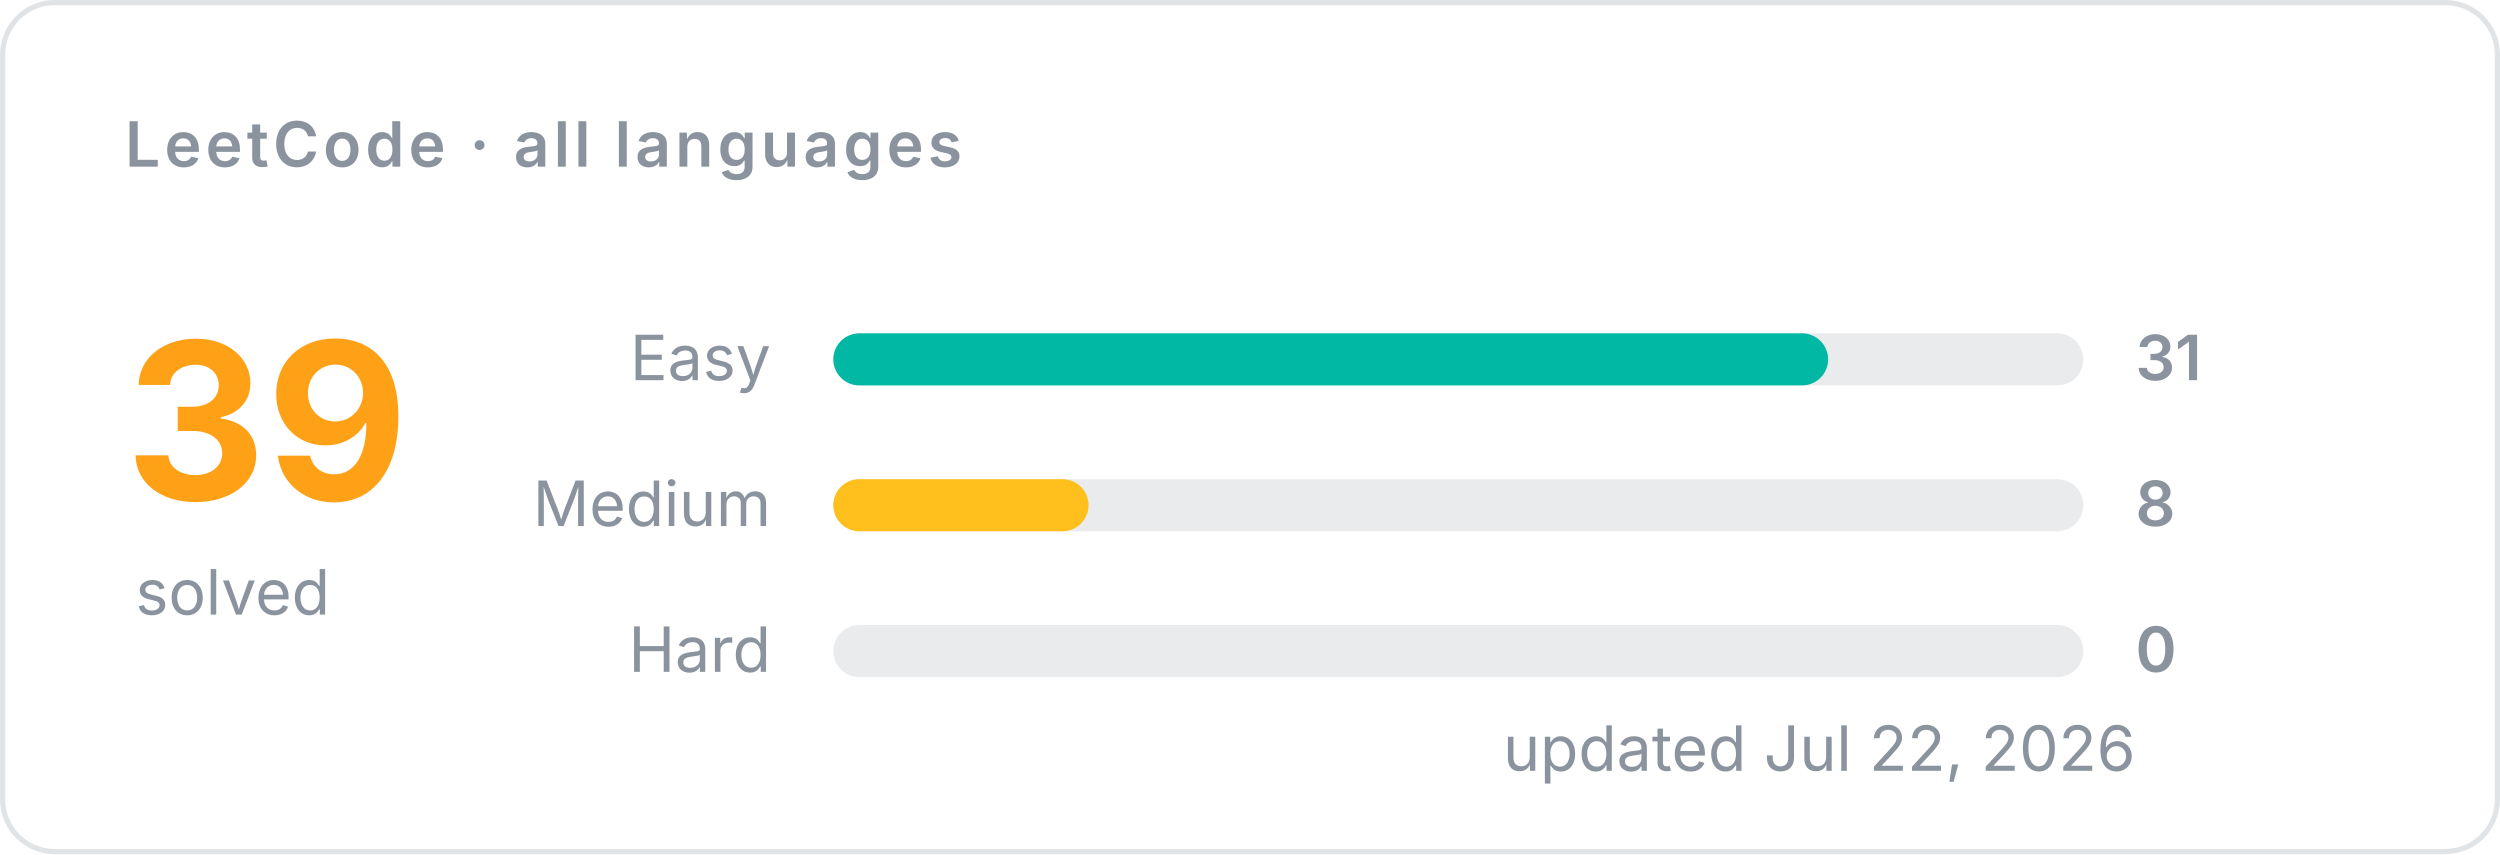
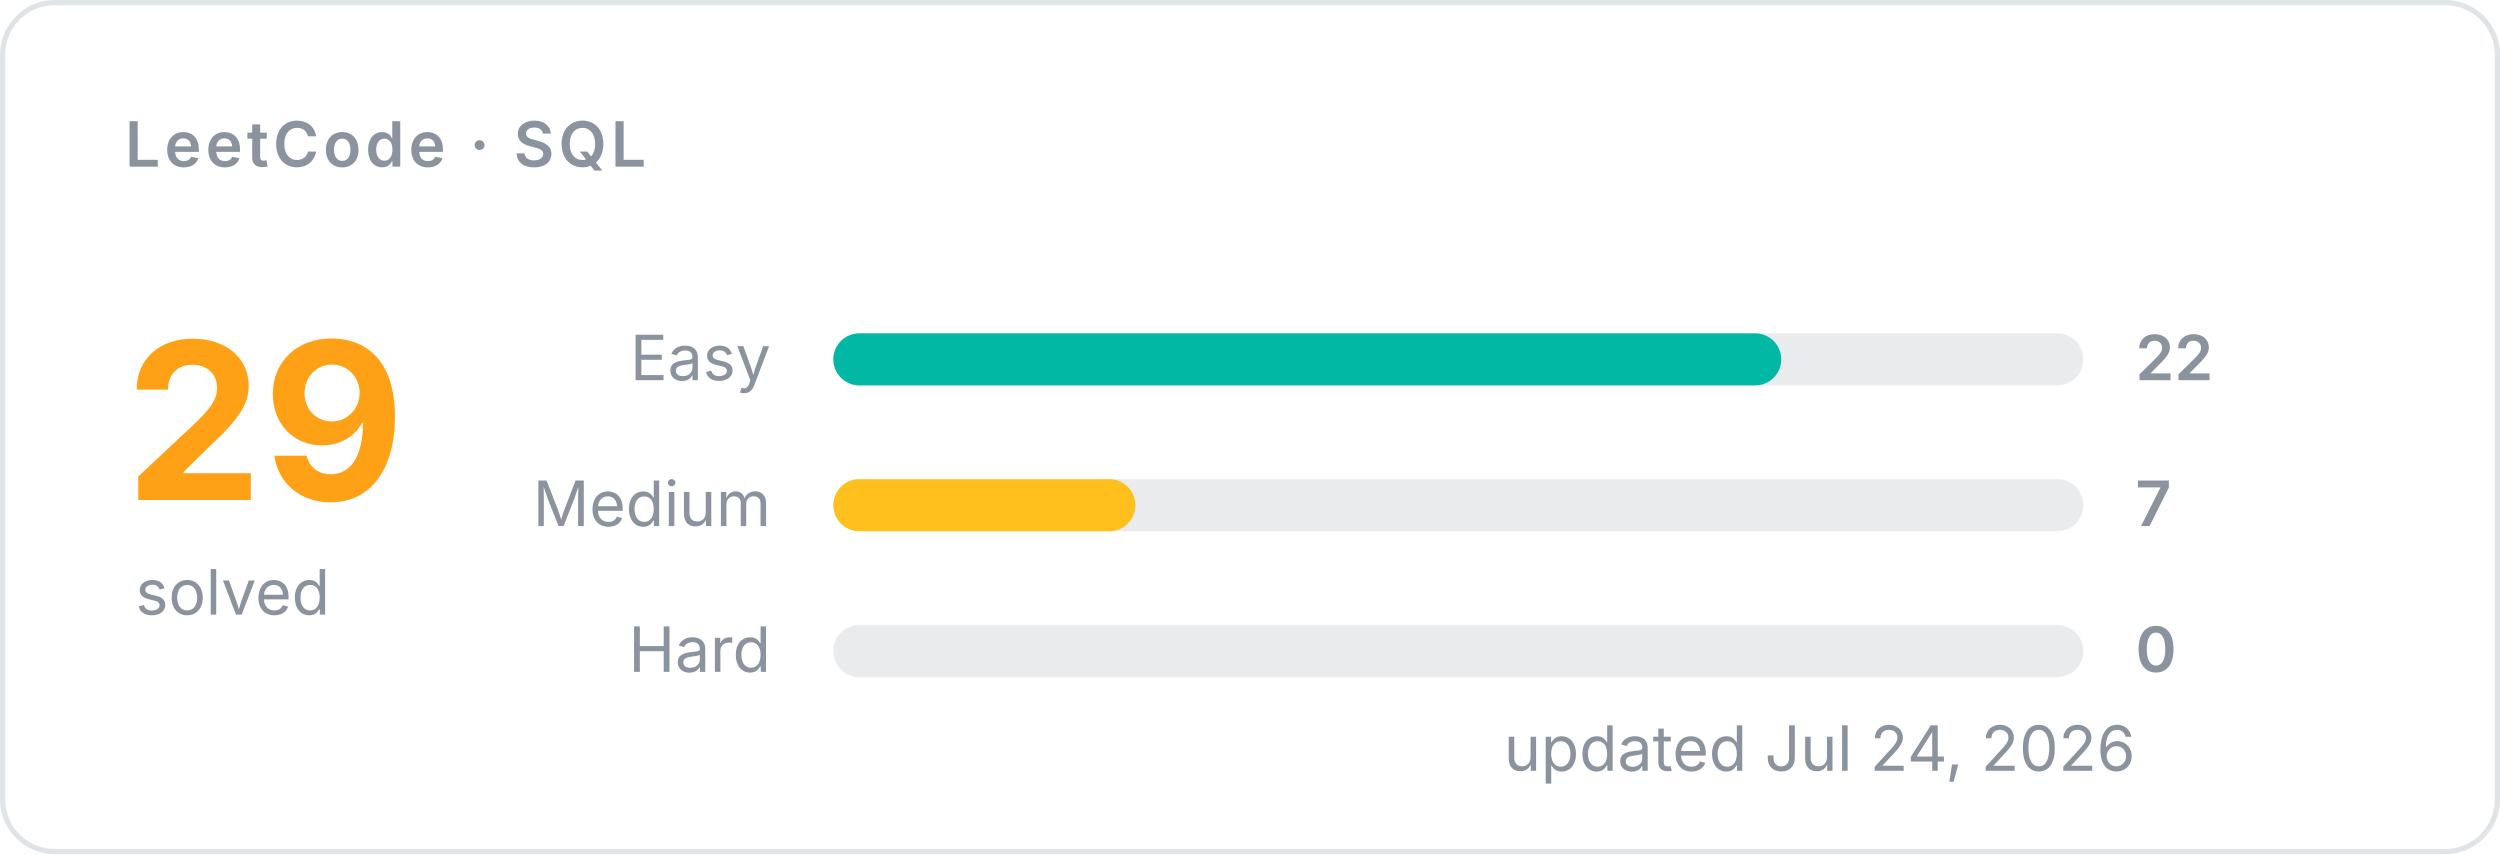
- <svg xmlns="http://www.w3.org/2000/svg" width="480" height="164" viewBox="0 0 480 164" fill="none" role="img" aria-label="LeetCode · all languages: 39 solved">
+ <svg xmlns="http://www.w3.org/2000/svg" width="480" height="164" viewBox="0 0 480 164" fill="none" role="img" aria-label="LeetCode · SQL: 29 solved">
  <style>
    text { font-family: -apple-system, BlinkMacSystemFont, "Segoe UI", Ubuntu, sans-serif; }
    .title { font-size: 12px; font-weight: 600; letter-spacing: .8px; fill: #8b949e; text-transform: uppercase; }
    .big { font-size: 42px; font-weight: 700; fill: #ffa116; }
    .sub, .label, .value, .foot { font-size: 12px; fill: #8b949e; }
    .value { font-weight: 600; }
    .track { fill: #8b949e; fill-opacity: .18; }
    /* Visible by default so the card still renders where CSS animations
       don't run; "backwards" hides elements only while their delay elapses. */
    .big, .sub, .row, .foot { animation: fade .5s ease-out backwards; }
    .sub { animation-delay: 120ms; }
    .foot { animation-delay: 500ms; }
    .bar { transform-box: fill-box; transform-origin: left center; animation: grow .7s cubic-bezier(.2, .8, .2, 1) backwards; }
    @keyframes grow { from { transform: scaleX(0); } }
    @keyframes fade { from { opacity: 0; } }
  </style>
  <rect x=".5" y=".5" width="479" height="163" rx="10" stroke="#8b949e" stroke-opacity=".25" />
-   <text x="24" y="32" class="title">LeetCode · all languages</text>
-   <text x="24" y="96" class="big">39</text>
+   <text x="24" y="32" class="title">LeetCode · SQL</text>
+   <text x="24" y="96" class="big">29</text>
  <text x="26" y="118" class="sub">solved</text>
  <g class="row" style="animation-delay:150ms">
    <text x="148" y="73" text-anchor="end" class="label">Easy</text>
    <rect x="160" y="64" width="240" height="10" rx="5" class="track" />
-     <rect x="160" y="64" width="191" height="10" rx="5" fill="#00b8a3" class="bar" style="animation-delay:220ms" />
-     <text x="410" y="73" class="value">31</text>
+     <rect x="160" y="64" width="182" height="10" rx="5" fill="#00b8a3" class="bar" style="animation-delay:220ms" />
+     <text x="410" y="73" class="value">22</text>
  </g>
  <g class="row" style="animation-delay:270ms">
    <text x="148" y="101" text-anchor="end" class="label">Medium</text>
    <rect x="160" y="92" width="240" height="10" rx="5" class="track" />
-     <rect x="160" y="92" width="49" height="10" rx="5" fill="#ffc01e" class="bar" style="animation-delay:340ms" />
-     <text x="410" y="101" class="value">8</text>
+     <rect x="160" y="92" width="58" height="10" rx="5" fill="#ffc01e" class="bar" style="animation-delay:340ms" />
+     <text x="410" y="101" class="value">7</text>
  </g>
  <g class="row" style="animation-delay:390ms">
    <text x="148" y="129" text-anchor="end" class="label">Hard</text>
    <rect x="160" y="120" width="240" height="10" rx="5" class="track" />
    <text x="410" y="129" class="value">0</text>
  </g>
-   <text x="410" y="148" text-anchor="end" class="foot">updated Jul 22, 2026</text>
+   <text x="410" y="148" text-anchor="end" class="foot">updated Jul 24, 2026</text>
</svg>
